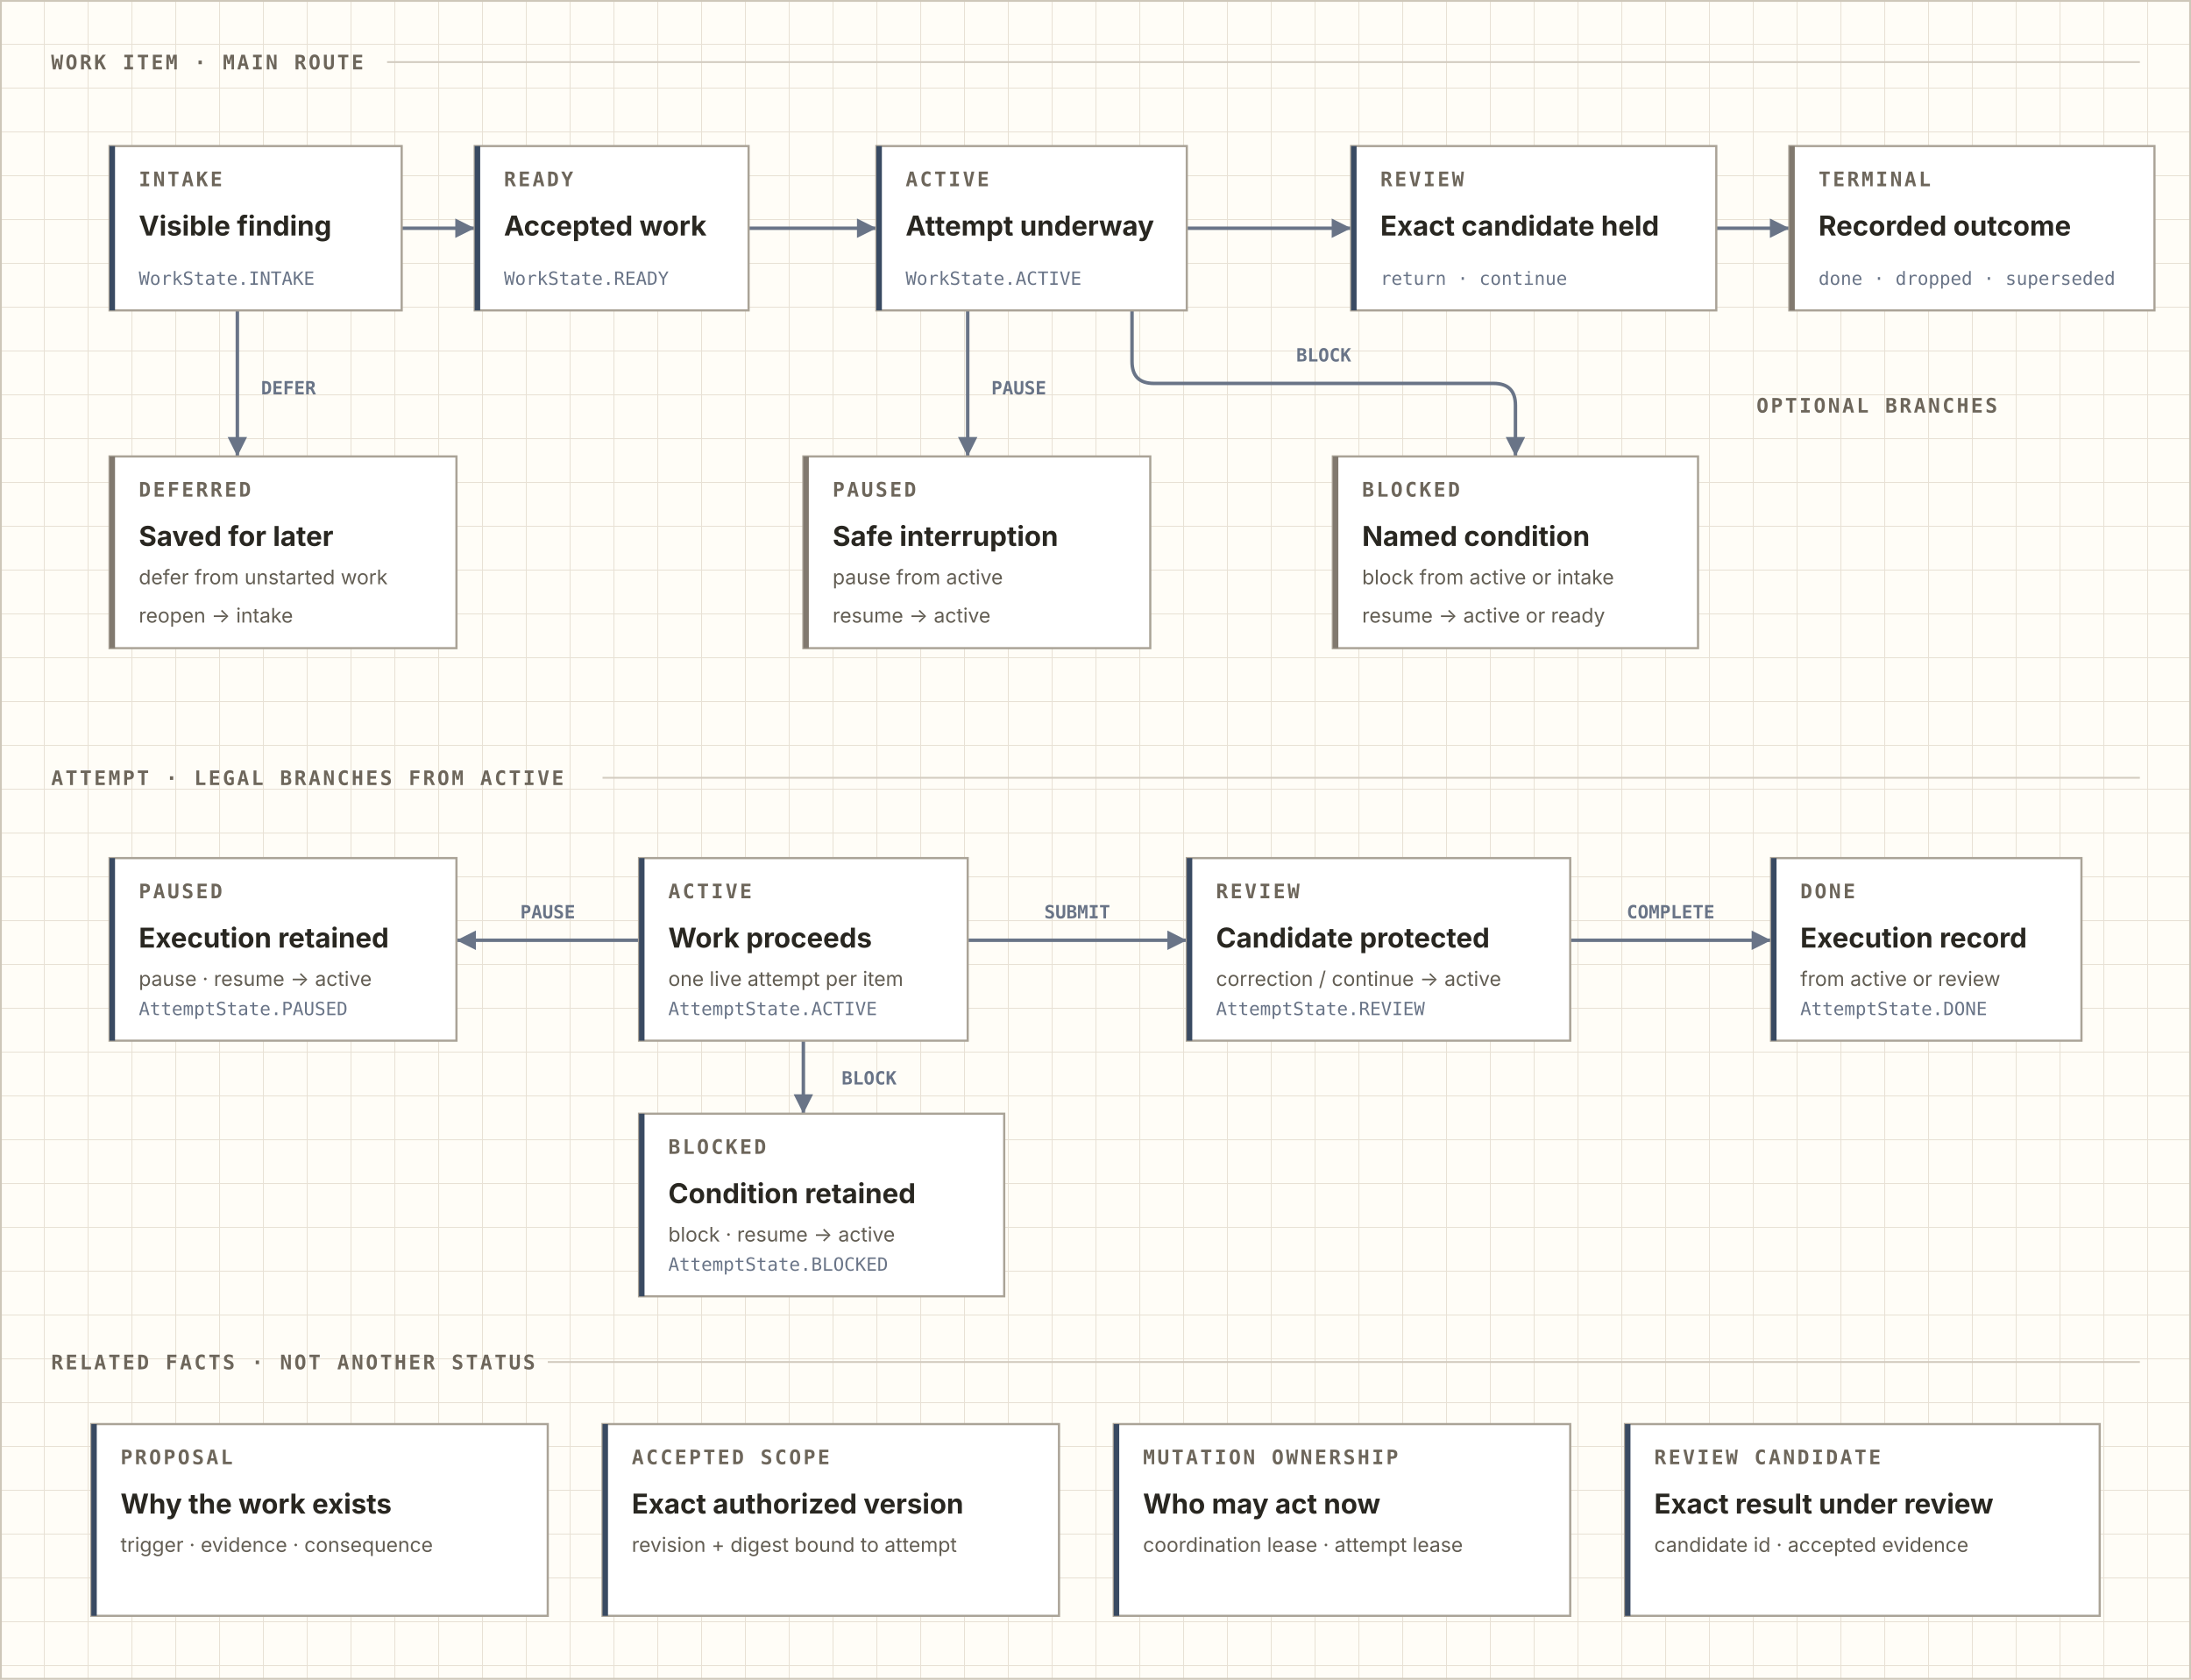
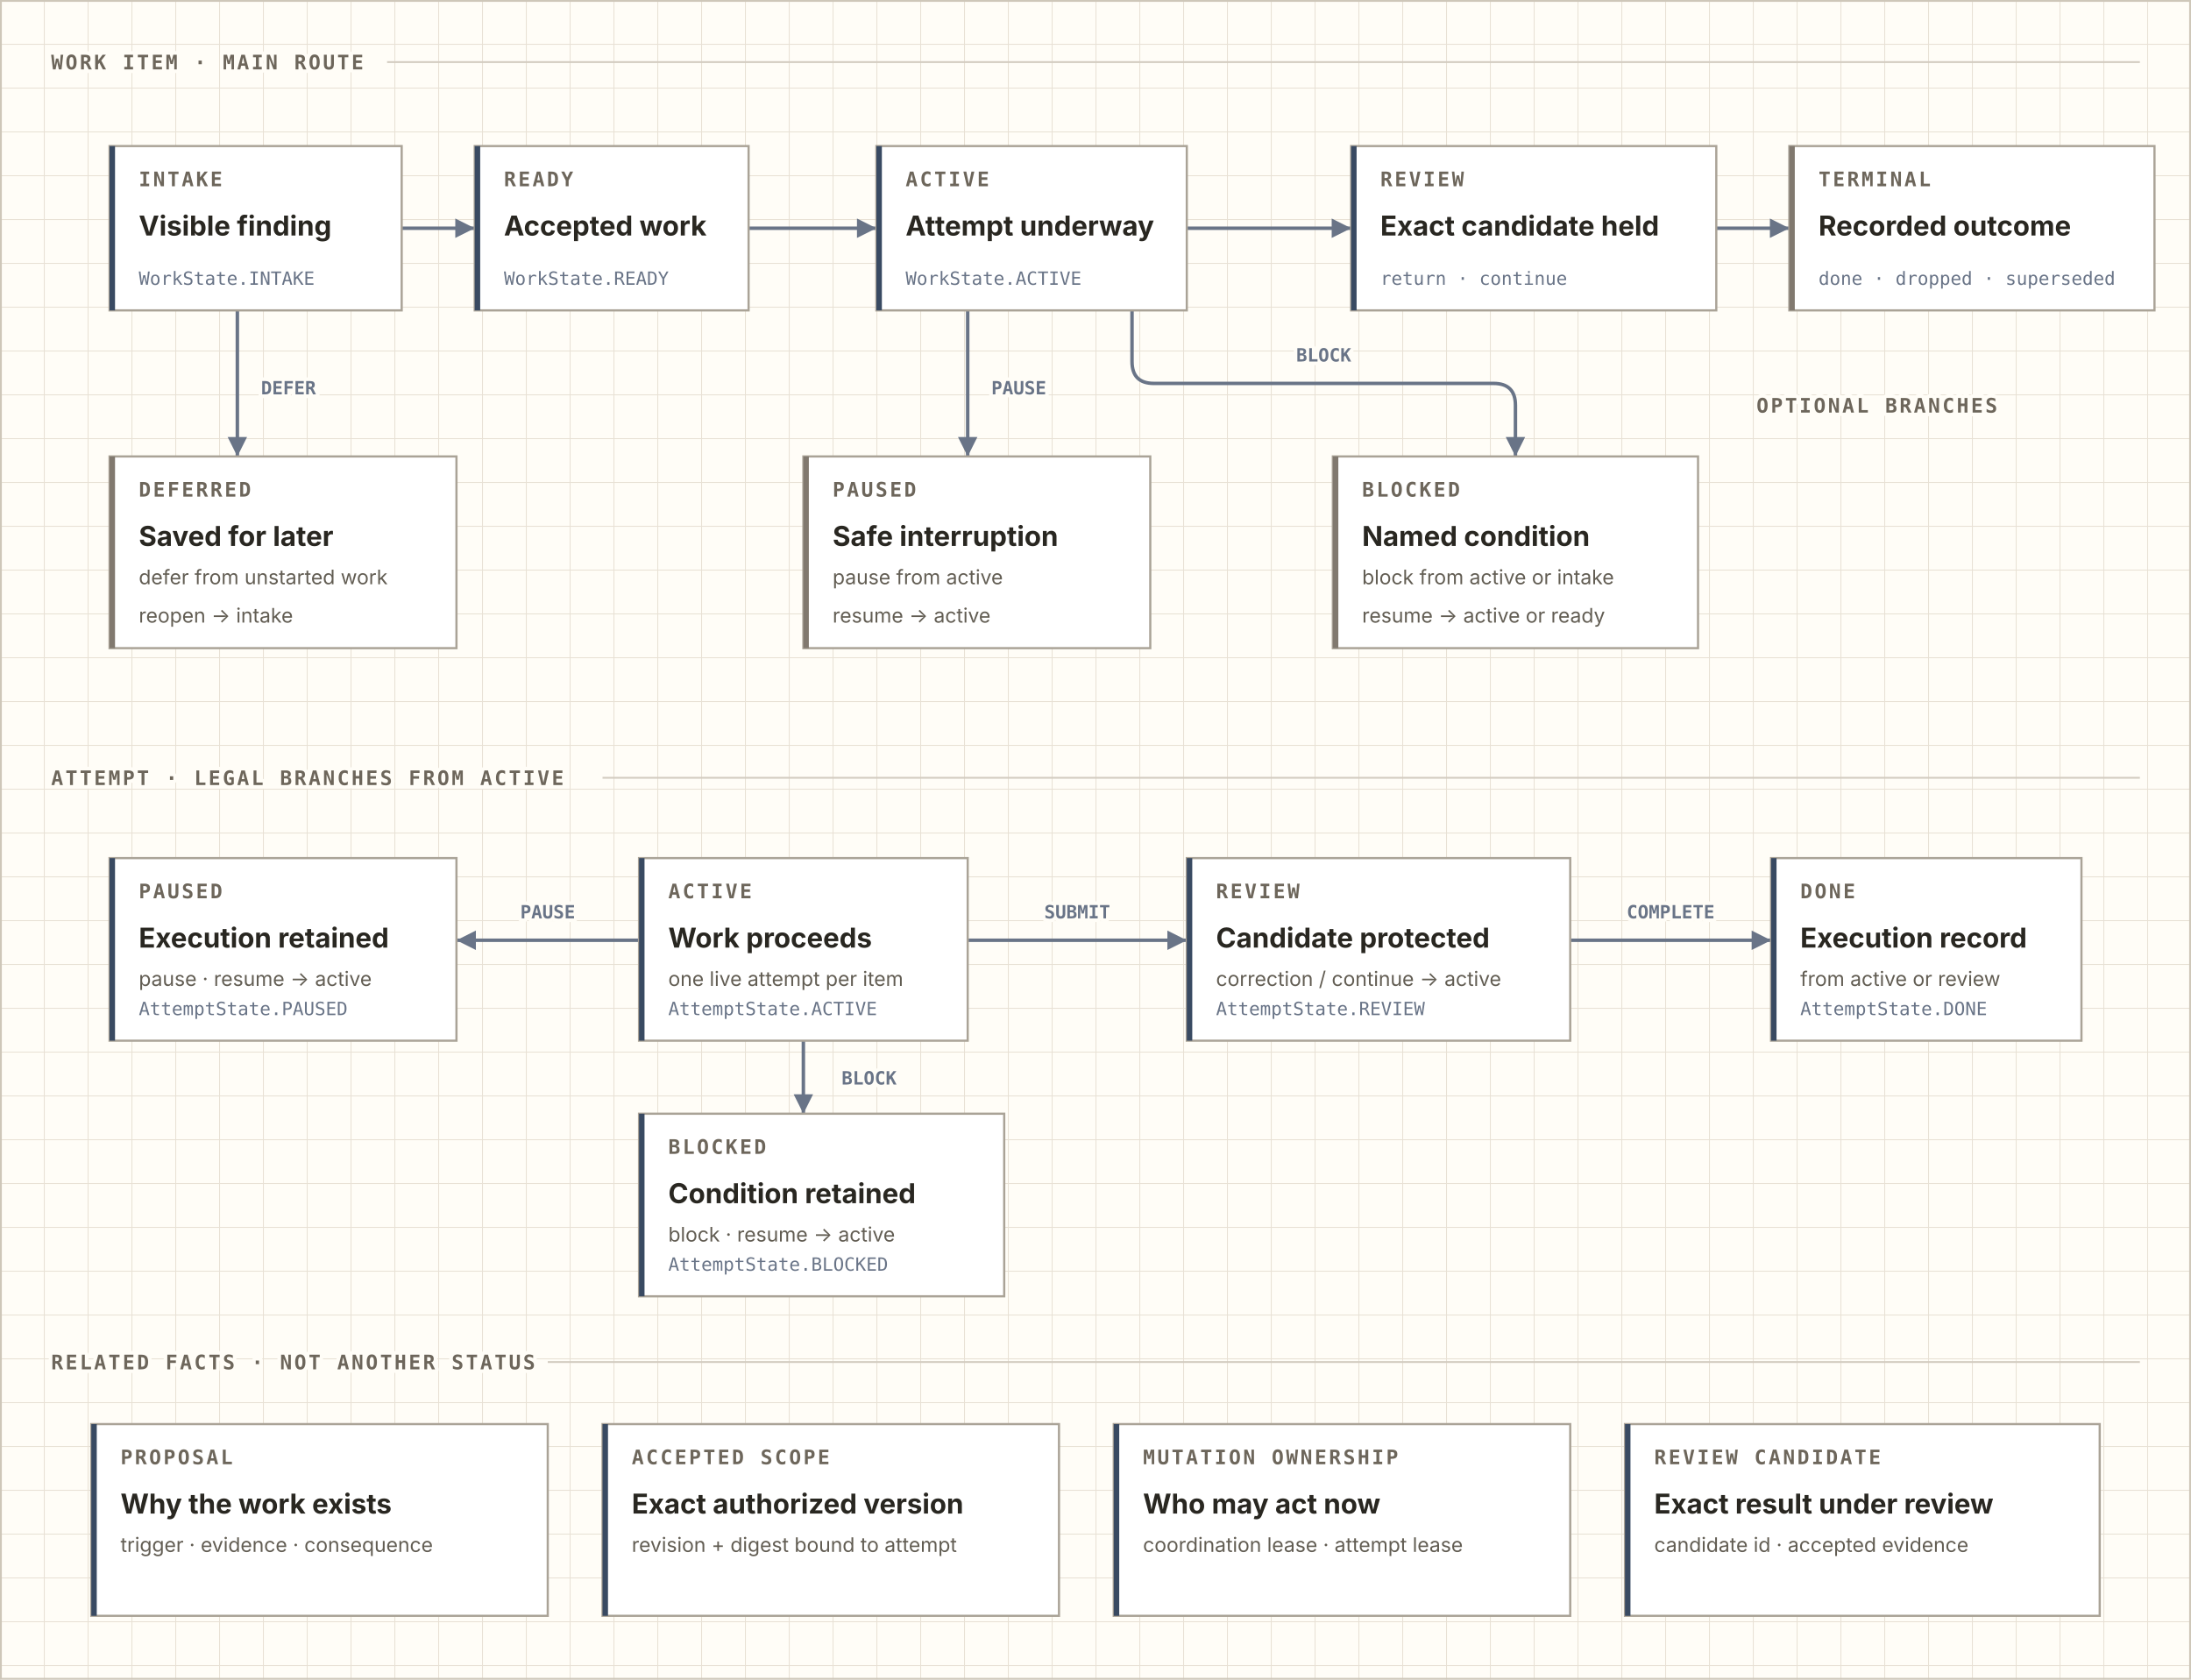
<svg xmlns="http://www.w3.org/2000/svg" role="img" aria-labelledby="title description" viewBox="0 0 1200 920">
  <defs>
    <pattern id="grid" width="24" height="24" patternUnits="userSpaceOnUse">
      <path d="M24 0H0V24" fill="none" stroke="#e8e1d5" stroke-width="1" />
    </pattern>
    <marker id="arrow" viewBox="0 0 10 10" refX="9" refY="5" markerWidth="7" markerHeight="7" orient="auto">
      <path d="M1 1L9 5L1 9Z" fill="#697487" />
    </marker>
    <style>
      text { font-family: ui-sans-serif, system-ui, -apple-system, BlinkMacSystemFont, "Segoe UI", sans-serif; fill: #292721; }
      .section-label, .box-label, .box-meta, .connector-label, .note-meta { font-family: ui-monospace, SFMono-Regular, Menlo, monospace; }
      .section-label, .box-label { font-size: 11px; font-weight: 700; letter-spacing: 0.11em; fill: #6d665b; }
      .section-subtitle { font-size: 11px; fill: #625d53; }
      .guide { stroke: #d3ccc0; stroke-width: 1; }
      .connector { fill: none; stroke: #697487; stroke-width: 1.9; stroke-linecap: round; }
      .connector-label { font-size: 10px; font-weight: 700; fill: #697487; }
      .box { fill: #fff; stroke: #aaa397; stroke-width: 1.2; }
      .box-title { font-size: 15px; font-weight: 700; }
      .box-body { font-size: 11px; fill: #625d53; }
      .box-meta { font-size: 10px; fill: #697487; }
      .note { fill: #625d53; }
      .note-meta { font-weight: 700; letter-spacing: 0.08em; fill: #6d665b; }
+       .canvas-text { paint-order: stroke fill; stroke: #fffdf7; stroke-width: 4px; stroke-linejoin: round; }
    </style>
  </defs>
  <rect width="1200" height="920" fill="#fffdf7" />
  <rect width="1200" height="920" fill="url(#grid)" />
-   <text x="28" y="38" class="section-label">WORK ITEM · MAIN ROUTE</text>
-   <text x="962" y="226" class="section-label">OPTIONAL BRANCHES</text>
-   <text x="28" y="430" class="section-label">ATTEMPT · LEGAL BRANCHES FROM ACTIVE</text>
-   <text x="28" y="750" class="section-label">RELATED FACTS · NOT ANOTHER STATUS</text>
+   <rect x="0.5" y="0.5" width="1199" height="919" fill="none" stroke="#cec7b9" />
  <line x1="212" y1="34" x2="1172" y2="34" class="guide" />
  <line x1="330" y1="426" x2="1172" y2="426" class="guide" />
  <line x1="300" y1="746" x2="1172" y2="746" class="guide" />
  <path d="M220 125L260 125" class="connector" marker-end="url(#arrow)" />
  <path d="M410 125L480 125" class="connector" marker-end="url(#arrow)" />
  <path d="M650 125L740 125" class="connector" marker-end="url(#arrow)" />
  <path d="M940 125L980 125" class="connector" marker-end="url(#arrow)" />
  <path d="M130 170L130 250" class="connector" marker-end="url(#arrow)" />
-   <text x="158" y="216" text-anchor="middle" class="connector-label">DEFER</text>
  <path d="M530 170L530 250" class="connector" marker-end="url(#arrow)" />
-   <text x="558" y="216" text-anchor="middle" class="connector-label">PAUSE</text>
  <path d="M620 170L620 198Q620 210 632 210L818 210Q830 210 830 222L830 250" class="connector" marker-end="url(#arrow)" />
-   <text x="725" y="198" text-anchor="middle" class="connector-label">BLOCK</text>
  <path d="M350 515L250 515" class="connector" marker-end="url(#arrow)" />
-   <text x="300" y="503" text-anchor="middle" class="connector-label">PAUSE</text>
  <path d="M440 570L440 610" class="connector" marker-end="url(#arrow)" />
-   <text x="476" y="594" text-anchor="middle" class="connector-label">BLOCK</text>
  <path d="M530 515L650 515" class="connector" marker-end="url(#arrow)" />
-   <text x="590" y="503" text-anchor="middle" class="connector-label">SUBMIT</text>
  <path d="M860 515L970 515" class="connector" marker-end="url(#arrow)" />
-   <text x="915" y="503" text-anchor="middle" class="connector-label">COMPLETE</text>
  <rect x="60" y="80" width="160" height="90" class="box" />
  <rect x="60" y="80" width="3" height="90" fill="#394a62" />
+   <rect x="260" y="80" width="150" height="90" class="box" />
+   <rect x="260" y="80" width="3" height="90" fill="#394a62" />
+   <rect x="480" y="80" width="170" height="90" class="box" />
+   <rect x="480" y="80" width="3" height="90" fill="#394a62" />
+   <rect x="740" y="80" width="200" height="90" class="box" />
+   <rect x="740" y="80" width="3" height="90" fill="#394a62" />
+   <rect x="980" y="80" width="200" height="90" class="box" />
+   <rect x="980" y="80" width="3" height="90" fill="#81796f" />
+   <rect x="60" y="250" width="190" height="105" class="box" />
+   <rect x="60" y="250" width="3" height="105" fill="#81796f" />
+   <rect x="440" y="250" width="190" height="105" class="box" />
+   <rect x="440" y="250" width="3" height="105" fill="#81796f" />
+   <rect x="730" y="250" width="200" height="105" class="box" />
+   <rect x="730" y="250" width="3" height="105" fill="#81796f" />
+   <rect x="60" y="470" width="190" height="100" class="box" />
+   <rect x="60" y="470" width="3" height="100" fill="#394a62" />
+   <rect x="350" y="470" width="180" height="100" class="box" />
+   <rect x="350" y="470" width="3" height="100" fill="#394a62" />
+   <rect x="650" y="470" width="210" height="100" class="box" />
+   <rect x="650" y="470" width="3" height="100" fill="#394a62" />
+   <rect x="970" y="470" width="170" height="100" class="box" />
+   <rect x="970" y="470" width="3" height="100" fill="#394a62" />
+   <rect x="350" y="610" width="200" height="100" class="box" />
+   <rect x="350" y="610" width="3" height="100" fill="#394a62" />
+   <rect x="50" y="780" width="250" height="105" class="box" />
+   <rect x="50" y="780" width="3" height="105" fill="#394a62" />
+   <rect x="330" y="780" width="250" height="105" class="box" />
+   <rect x="330" y="780" width="3" height="105" fill="#394a62" />
+   <rect x="610" y="780" width="250" height="105" class="box" />
+   <rect x="610" y="780" width="3" height="105" fill="#394a62" />
+   <rect x="890" y="780" width="260" height="105" class="box" />
+   <rect x="890" y="780" width="3" height="105" fill="#394a62" />
+   <text x="28" y="38" class="section-label canvas-text">WORK ITEM · MAIN ROUTE</text>
+   <text x="962" y="226" class="section-label canvas-text">OPTIONAL BRANCHES</text>
+   <text x="28" y="430" class="section-label canvas-text">ATTEMPT · LEGAL BRANCHES FROM ACTIVE</text>
+   <text x="28" y="750" class="section-label canvas-text">RELATED FACTS · NOT ANOTHER STATUS</text>
+   <text x="158" y="216" text-anchor="middle" class="connector-label canvas-text">DEFER</text>
+   <text x="558" y="216" text-anchor="middle" class="connector-label canvas-text">PAUSE</text>
+   <text x="725" y="198" text-anchor="middle" class="connector-label canvas-text">BLOCK</text>
+   <text x="300" y="503" text-anchor="middle" class="connector-label canvas-text">PAUSE</text>
+   <text x="476" y="594" text-anchor="middle" class="connector-label canvas-text">BLOCK</text>
+   <text x="590" y="503" text-anchor="middle" class="connector-label canvas-text">SUBMIT</text>
+   <text x="915" y="503" text-anchor="middle" class="connector-label canvas-text">COMPLETE</text>
  <text x="76" y="102" class="box-label">INTAKE</text>
  <text x="76" y="129" class="box-title">Visible finding</text>
  <text x="76" y="156" class="box-meta">WorkState.INTAKE</text>
-   <rect x="260" y="80" width="150" height="90" class="box" />
-   <rect x="260" y="80" width="3" height="90" fill="#394a62" />
  <text x="276" y="102" class="box-label">READY</text>
  <text x="276" y="129" class="box-title">Accepted work</text>
  <text x="276" y="156" class="box-meta">WorkState.READY</text>
-   <rect x="480" y="80" width="170" height="90" class="box" />
-   <rect x="480" y="80" width="3" height="90" fill="#394a62" />
  <text x="496" y="102" class="box-label">ACTIVE</text>
  <text x="496" y="129" class="box-title">Attempt underway</text>
  <text x="496" y="156" class="box-meta">WorkState.ACTIVE</text>
-   <rect x="740" y="80" width="200" height="90" class="box" />
-   <rect x="740" y="80" width="3" height="90" fill="#394a62" />
  <text x="756" y="102" class="box-label">REVIEW</text>
  <text x="756" y="129" class="box-title">Exact candidate held</text>
  <text x="756" y="156" class="box-meta">return · continue</text>
-   <rect x="980" y="80" width="200" height="90" class="box" />
-   <rect x="980" y="80" width="3" height="90" fill="#81796f" />
  <text x="996" y="102" class="box-label">TERMINAL</text>
  <text x="996" y="129" class="box-title">Recorded outcome</text>
  <text x="996" y="156" class="box-meta">done · dropped · superseded</text>
-   <rect x="60" y="250" width="190" height="105" class="box" />
-   <rect x="60" y="250" width="3" height="105" fill="#81796f" />
  <text x="76" y="272" class="box-label">DEFERRED</text>
  <text x="76" y="299" class="box-title">Saved for later</text>
  <text x="76" y="320" class="box-body">defer from unstarted work</text>
  <text x="76" y="341" class="box-body">reopen → intake</text>
-   <rect x="440" y="250" width="190" height="105" class="box" />
-   <rect x="440" y="250" width="3" height="105" fill="#81796f" />
  <text x="456" y="272" class="box-label">PAUSED</text>
  <text x="456" y="299" class="box-title">Safe interruption</text>
  <text x="456" y="320" class="box-body">pause from active</text>
  <text x="456" y="341" class="box-body">resume → active</text>
-   <rect x="730" y="250" width="200" height="105" class="box" />
-   <rect x="730" y="250" width="3" height="105" fill="#81796f" />
  <text x="746" y="272" class="box-label">BLOCKED</text>
  <text x="746" y="299" class="box-title">Named condition</text>
  <text x="746" y="320" class="box-body">block from active or intake</text>
  <text x="746" y="341" class="box-body">resume → active or ready</text>
-   <rect x="60" y="470" width="190" height="100" class="box" />
-   <rect x="60" y="470" width="3" height="100" fill="#394a62" />
  <text x="76" y="492" class="box-label">PAUSED</text>
  <text x="76" y="519" class="box-title">Execution retained</text>
  <text x="76" y="540" class="box-body">pause · resume → active</text>
  <text x="76" y="556" class="box-meta">AttemptState.PAUSED</text>
-   <rect x="350" y="470" width="180" height="100" class="box" />
-   <rect x="350" y="470" width="3" height="100" fill="#394a62" />
  <text x="366" y="492" class="box-label">ACTIVE</text>
  <text x="366" y="519" class="box-title">Work proceeds</text>
  <text x="366" y="540" class="box-body">one live attempt per item</text>
  <text x="366" y="556" class="box-meta">AttemptState.ACTIVE</text>
-   <rect x="650" y="470" width="210" height="100" class="box" />
-   <rect x="650" y="470" width="3" height="100" fill="#394a62" />
  <text x="666" y="492" class="box-label">REVIEW</text>
  <text x="666" y="519" class="box-title">Candidate protected</text>
  <text x="666" y="540" class="box-body">correction / continue → active</text>
  <text x="666" y="556" class="box-meta">AttemptState.REVIEW</text>
-   <rect x="970" y="470" width="170" height="100" class="box" />
-   <rect x="970" y="470" width="3" height="100" fill="#394a62" />
  <text x="986" y="492" class="box-label">DONE</text>
  <text x="986" y="519" class="box-title">Execution record</text>
  <text x="986" y="540" class="box-body">from active or review</text>
  <text x="986" y="556" class="box-meta">AttemptState.DONE</text>
-   <rect x="350" y="610" width="200" height="100" class="box" />
-   <rect x="350" y="610" width="3" height="100" fill="#394a62" />
  <text x="366" y="632" class="box-label">BLOCKED</text>
  <text x="366" y="659" class="box-title">Condition retained</text>
  <text x="366" y="680" class="box-body">block · resume → active</text>
  <text x="366" y="696" class="box-meta">AttemptState.BLOCKED</text>
-   <rect x="50" y="780" width="250" height="105" class="box" />
-   <rect x="50" y="780" width="3" height="105" fill="#394a62" />
  <text x="66" y="802" class="box-label">PROPOSAL</text>
  <text x="66" y="829" class="box-title">Why the work exists</text>
  <text x="66" y="850" class="box-body">trigger · evidence · consequence</text>
-   <rect x="330" y="780" width="250" height="105" class="box" />
-   <rect x="330" y="780" width="3" height="105" fill="#394a62" />
  <text x="346" y="802" class="box-label">ACCEPTED SCOPE</text>
  <text x="346" y="829" class="box-title">Exact authorized version</text>
  <text x="346" y="850" class="box-body">revision + digest bound to attempt</text>
-   <rect x="610" y="780" width="250" height="105" class="box" />
-   <rect x="610" y="780" width="3" height="105" fill="#394a62" />
  <text x="626" y="802" class="box-label">MUTATION OWNERSHIP</text>
  <text x="626" y="829" class="box-title">Who may act now</text>
  <text x="626" y="850" class="box-body">coordination lease · attempt lease</text>
-   <rect x="890" y="780" width="260" height="105" class="box" />
-   <rect x="890" y="780" width="3" height="105" fill="#394a62" />
  <text x="906" y="802" class="box-label">REVIEW CANDIDATE</text>
  <text x="906" y="829" class="box-title">Exact result under review</text>
  <text x="906" y="850" class="box-body">candidate id · accepted evidence</text>
-   <rect x="0.5" y="0.5" width="1199" height="919" fill="none" stroke="#cec7b9" />
</svg>
